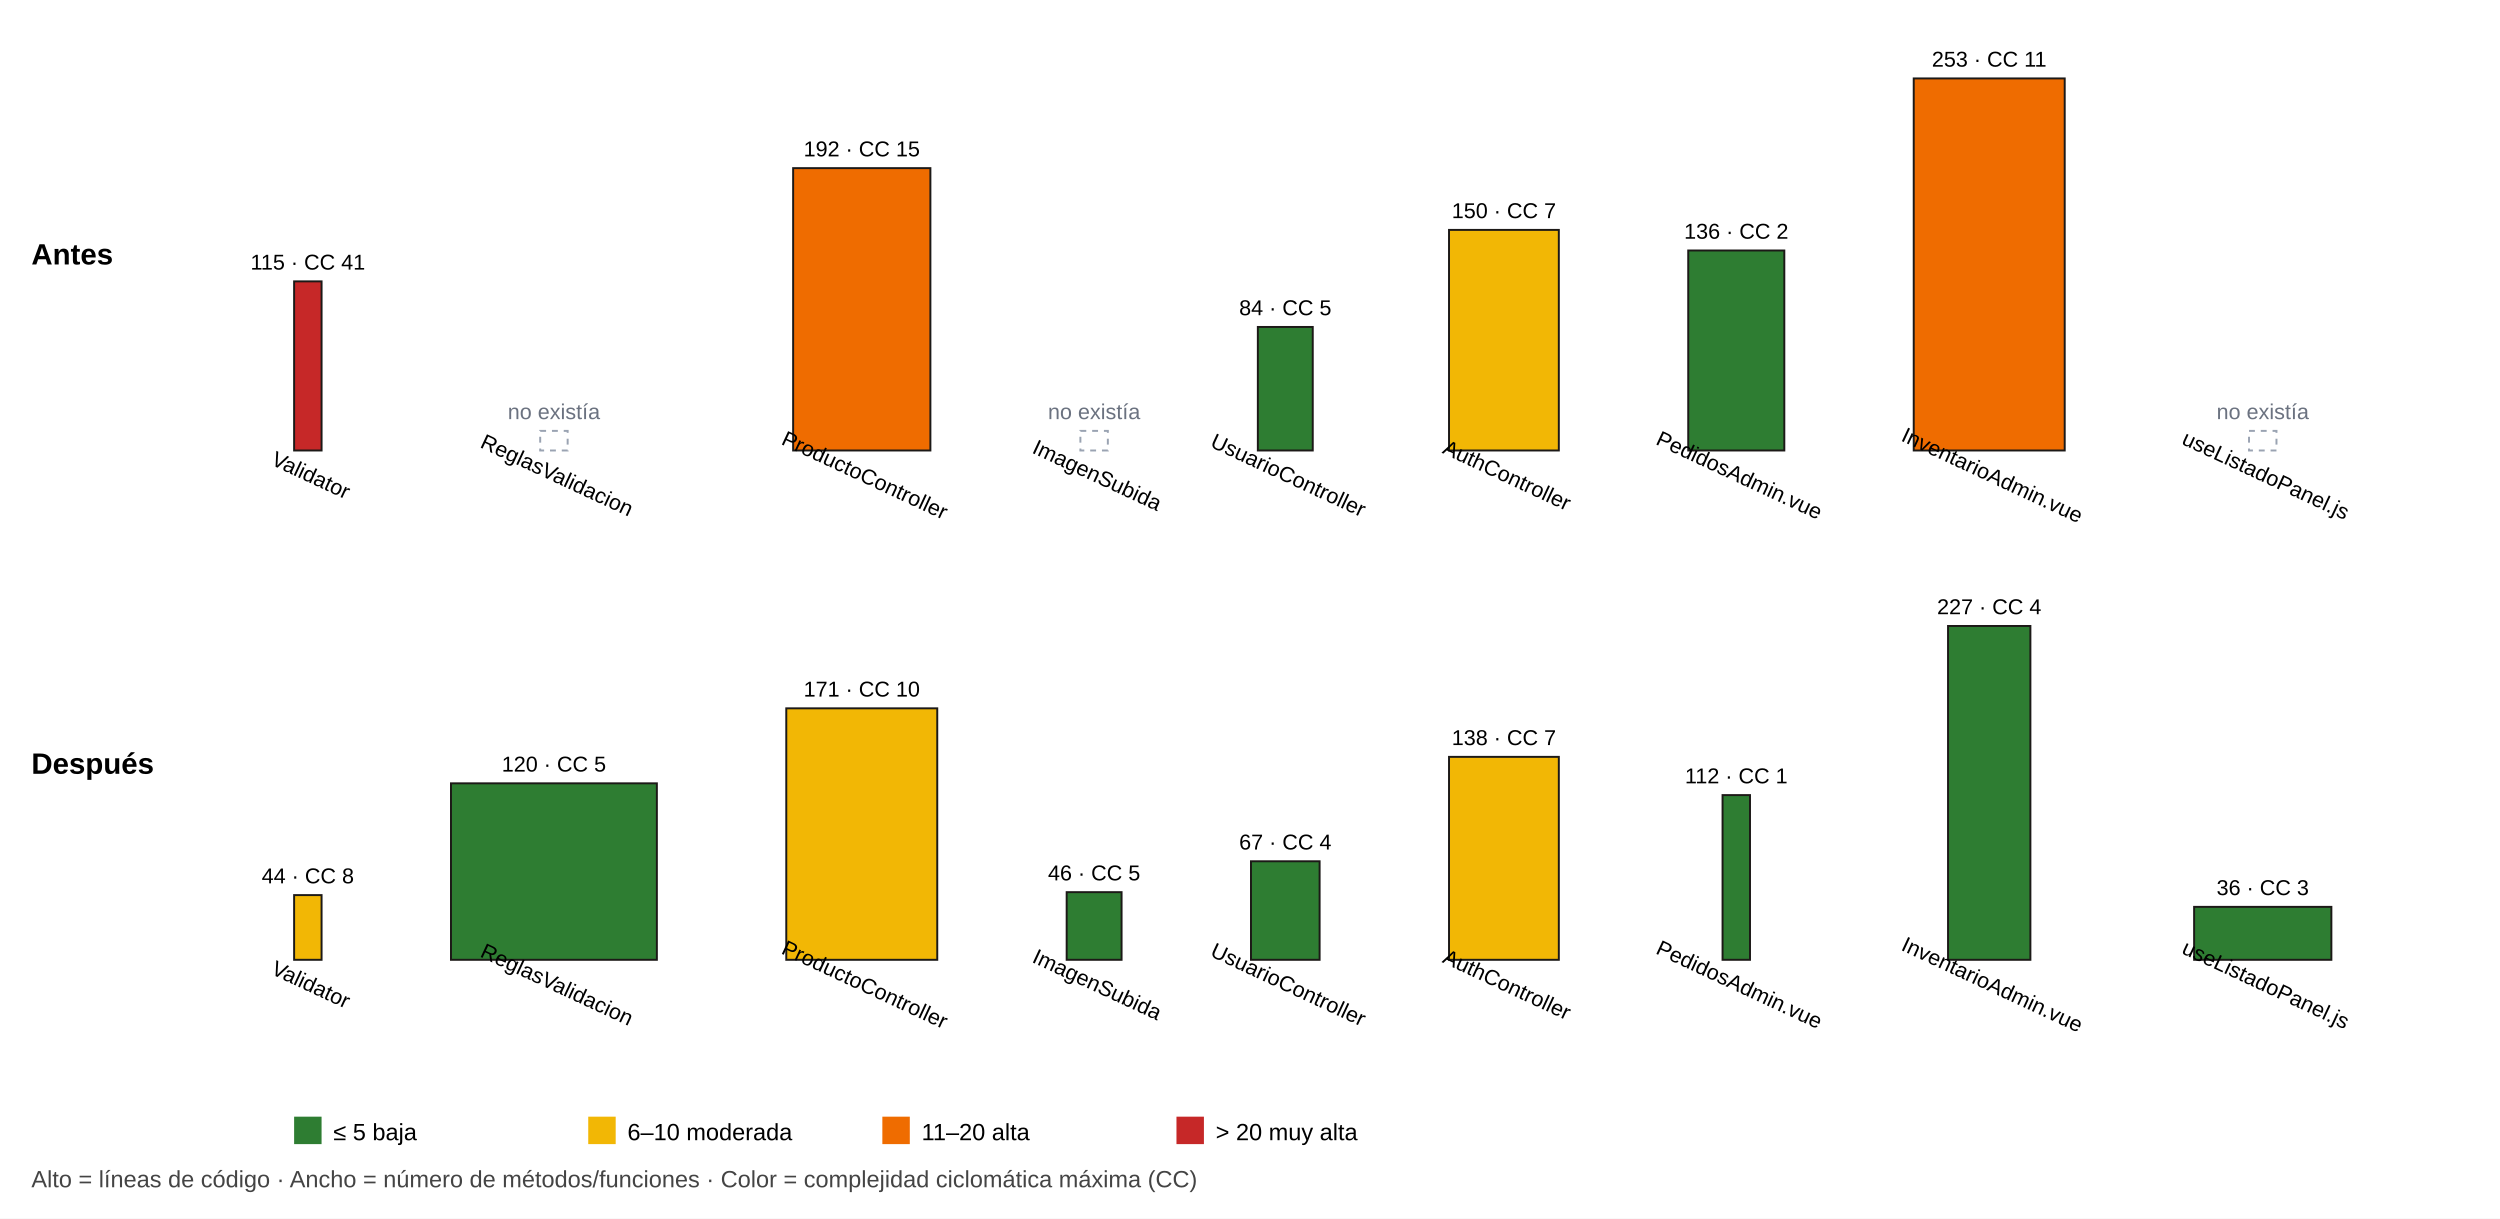
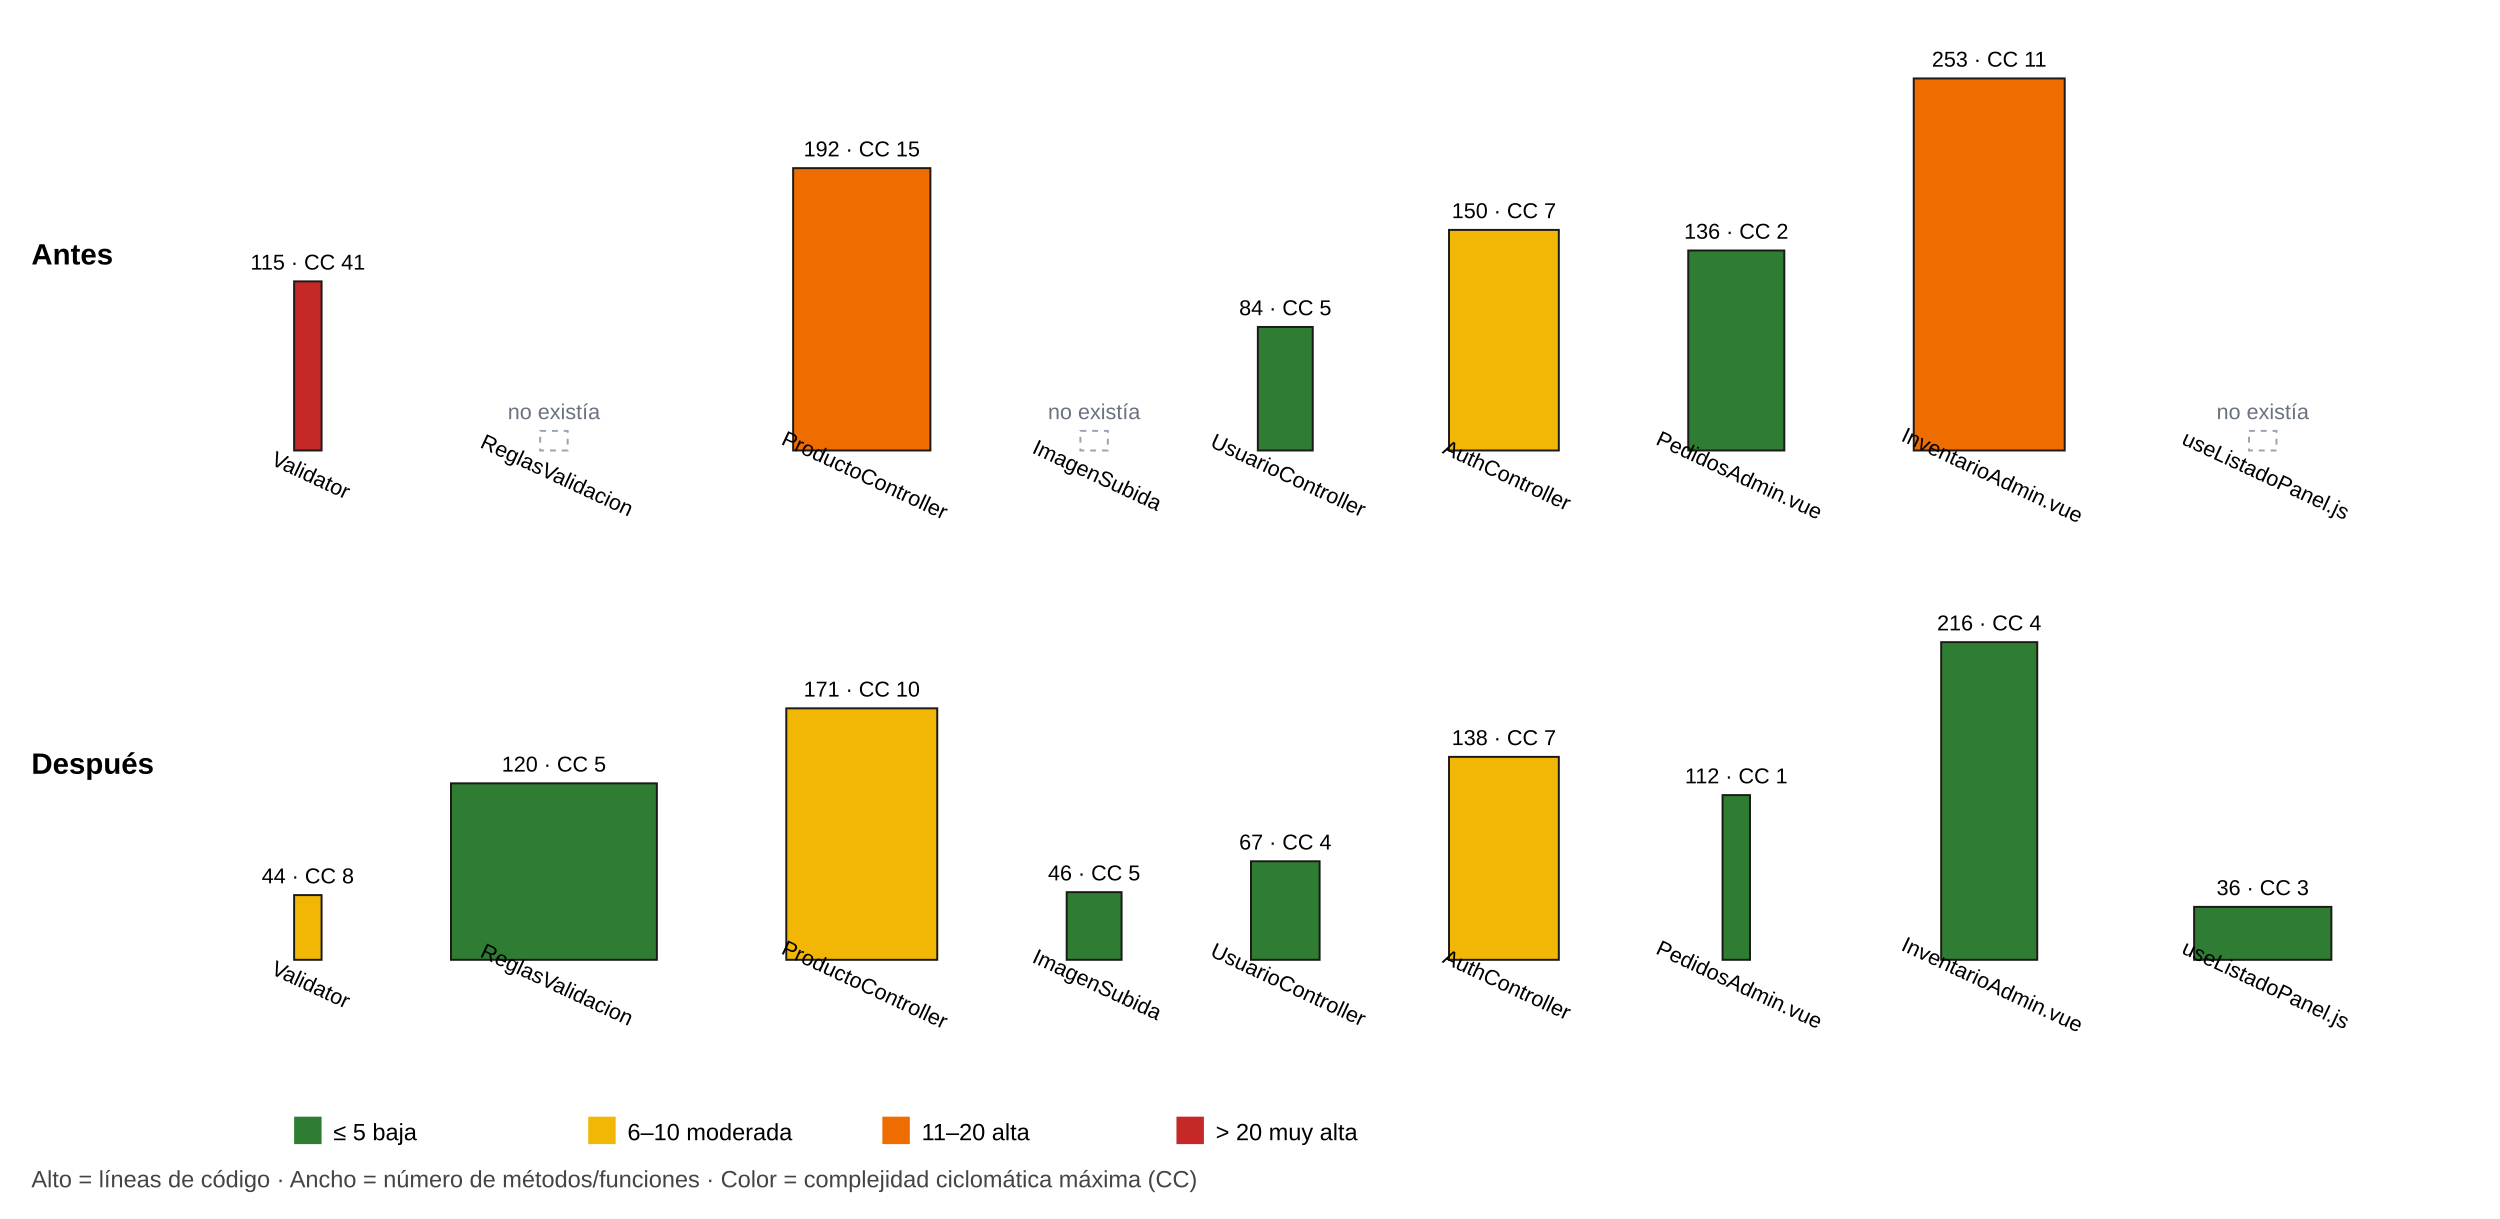
<svg xmlns="http://www.w3.org/2000/svg" width="1275" height="621.5" font-family="Arial, sans-serif">
  <rect width="100%" height="100%" fill="#ffffff" />
  <text x="16" y="134.875" font-size="15" font-weight="700">Antes</text>
  <rect x="150" y="143.5" width="14" height="86.25" fill="#c62828" stroke="#1c1917" stroke-width="1" />
  <text x="157" y="137.5" font-size="11" text-anchor="middle">115 · CC 41</text>
  <text x="157" y="245.75" font-size="11" text-anchor="middle" transform="rotate(25 157 245.75)">Validator</text>
  <rect x="275.5" y="219.75" width="14" height="10" fill="none" stroke="#9aa3b2" stroke-dasharray="3 3" />
  <text x="282.5" y="213.75" font-size="11" text-anchor="middle" fill="#6b7280">no existía</text>
  <text x="282.5" y="245.75" font-size="11" text-anchor="middle" transform="rotate(25 282.5 245.75)">ReglasValidacion</text>
  <rect x="404.5" y="85.75" width="70" height="144" fill="#ef6c00" stroke="#1c1917" stroke-width="1" />
  <text x="439.5" y="79.75" font-size="11" text-anchor="middle">192 · CC 15</text>
  <text x="439.5" y="245.75" font-size="11" text-anchor="middle" transform="rotate(25 439.5 245.75)">ProductoController</text>
  <rect x="551" y="219.75" width="14" height="10" fill="none" stroke="#9aa3b2" stroke-dasharray="3 3" />
  <text x="558" y="213.75" font-size="11" text-anchor="middle" fill="#6b7280">no existía</text>
  <text x="558" y="245.75" font-size="11" text-anchor="middle" transform="rotate(25 558 245.75)">ImagenSubida</text>
  <rect x="641.5" y="166.75" width="28" height="63" fill="#2e7d32" stroke="#1c1917" stroke-width="1" />
  <text x="655.5" y="160.75" font-size="11" text-anchor="middle">84 · CC 5</text>
  <text x="655.5" y="245.75" font-size="11" text-anchor="middle" transform="rotate(25 655.5 245.75)">UsuarioController</text>
  <rect x="739" y="117.25" width="56" height="112.5" fill="#f2b705" stroke="#1c1917" stroke-width="1" />
  <text x="767" y="111.25" font-size="11" text-anchor="middle">150 · CC 7</text>
  <text x="767" y="245.75" font-size="11" text-anchor="middle" transform="rotate(25 767 245.75)">AuthController</text>
  <rect x="861" y="127.75" width="49" height="102" fill="#2e7d32" stroke="#1c1917" stroke-width="1" />
  <text x="885.5" y="121.75" font-size="11" text-anchor="middle">136 · CC 2</text>
  <text x="885.5" y="245.75" font-size="11" text-anchor="middle" transform="rotate(25 885.5 245.75)">PedidosAdmin.vue</text>
  <rect x="976" y="40" width="77" height="189.75" fill="#ef6c00" stroke="#1c1917" stroke-width="1" />
  <text x="1014.5" y="34" font-size="11" text-anchor="middle">253 · CC 11</text>
  <text x="1014.5" y="245.75" font-size="11" text-anchor="middle" transform="rotate(25 1014.5 245.75)">InventarioAdmin.vue</text>
  <rect x="1147" y="219.75" width="14" height="10" fill="none" stroke="#9aa3b2" stroke-dasharray="3 3" />
  <text x="1154" y="213.75" font-size="11" text-anchor="middle" fill="#6b7280">no existía</text>
  <text x="1154" y="245.75" font-size="11" text-anchor="middle" transform="rotate(25 1154 245.75)">useListadoPanel.js</text>
  <text x="16" y="394.625" font-size="15" font-weight="700">Después</text>
  <rect x="150" y="456.5" width="14" height="33" fill="#f2b705" stroke="#1c1917" stroke-width="1" />
  <text x="157" y="450.5" font-size="11" text-anchor="middle">44 · CC 8</text>
  <text x="157" y="505.5" font-size="11" text-anchor="middle" transform="rotate(25 157 505.5)">Validator</text>
  <rect x="230" y="399.5" width="105" height="90" fill="#2e7d32" stroke="#1c1917" stroke-width="1" />
  <text x="282.5" y="393.5" font-size="11" text-anchor="middle">120 · CC 5</text>
  <text x="282.5" y="505.5" font-size="11" text-anchor="middle" transform="rotate(25 282.5 505.5)">ReglasValidacion</text>
  <rect x="401" y="361.25" width="77" height="128.25" fill="#f2b705" stroke="#1c1917" stroke-width="1" />
  <text x="439.5" y="355.25" font-size="11" text-anchor="middle">171 · CC 10</text>
  <text x="439.5" y="505.5" font-size="11" text-anchor="middle" transform="rotate(25 439.5 505.5)">ProductoController</text>
  <rect x="544" y="455" width="28" height="34.5" fill="#2e7d32" stroke="#1c1917" stroke-width="1" />
  <text x="558" y="449" font-size="11" text-anchor="middle">46 · CC 5</text>
  <text x="558" y="505.5" font-size="11" text-anchor="middle" transform="rotate(25 558 505.5)">ImagenSubida</text>
  <rect x="638" y="439.25" width="35" height="50.25" fill="#2e7d32" stroke="#1c1917" stroke-width="1" />
  <text x="655.5" y="433.25" font-size="11" text-anchor="middle">67 · CC 4</text>
  <text x="655.5" y="505.5" font-size="11" text-anchor="middle" transform="rotate(25 655.5 505.5)">UsuarioController</text>
  <rect x="739" y="386" width="56" height="103.5" fill="#f2b705" stroke="#1c1917" stroke-width="1" />
  <text x="767" y="380" font-size="11" text-anchor="middle">138 · CC 7</text>
  <text x="767" y="505.5" font-size="11" text-anchor="middle" transform="rotate(25 767 505.5)">AuthController</text>
  <rect x="878.5" y="405.5" width="14" height="84" fill="#2e7d32" stroke="#1c1917" stroke-width="1" />
  <text x="885.5" y="399.5" font-size="11" text-anchor="middle">112 · CC 1</text>
  <text x="885.5" y="505.5" font-size="11" text-anchor="middle" transform="rotate(25 885.5 505.5)">PedidosAdmin.vue</text>
-   <rect x="993.5" y="319.25" width="42" height="170.25" fill="#2e7d32" stroke="#1c1917" stroke-width="1" />
-   <text x="1014.5" y="313.25" font-size="11" text-anchor="middle">227 · CC 4</text>
+   <rect x="990" y="327.5" width="49" height="162" fill="#2e7d32" stroke="#1c1917" stroke-width="1" />
+   <text x="1014.5" y="321.5" font-size="11" text-anchor="middle">216 · CC 4</text>
  <text x="1014.5" y="505.5" font-size="11" text-anchor="middle" transform="rotate(25 1014.5 505.5)">InventarioAdmin.vue</text>
  <rect x="1119" y="462.5" width="70" height="27" fill="#2e7d32" stroke="#1c1917" stroke-width="1" />
  <text x="1154" y="456.5" font-size="11" text-anchor="middle">36 · CC 3</text>
  <text x="1154" y="505.5" font-size="11" text-anchor="middle" transform="rotate(25 1154 505.5)">useListadoPanel.js</text>
  <rect x="150" y="569.5" width="14" height="14" fill="#2e7d32" />
  <text x="170" y="581.5" font-size="12">≤ 5 baja</text>
  <rect x="300" y="569.5" width="14" height="14" fill="#f2b705" />
  <text x="320" y="581.5" font-size="12">6–10 moderada</text>
  <rect x="450" y="569.5" width="14" height="14" fill="#ef6c00" />
  <text x="470" y="581.5" font-size="12">11–20 alta</text>
  <rect x="600" y="569.5" width="14" height="14" fill="#c62828" />
  <text x="620" y="581.5" font-size="12">&gt; 20 muy alta</text>
  <text x="16" y="605.5" font-size="12" fill="#444">Alto = líneas de código · Ancho = número de métodos/funciones · Color = complejidad ciclomática máxima (CC)</text>
</svg>
